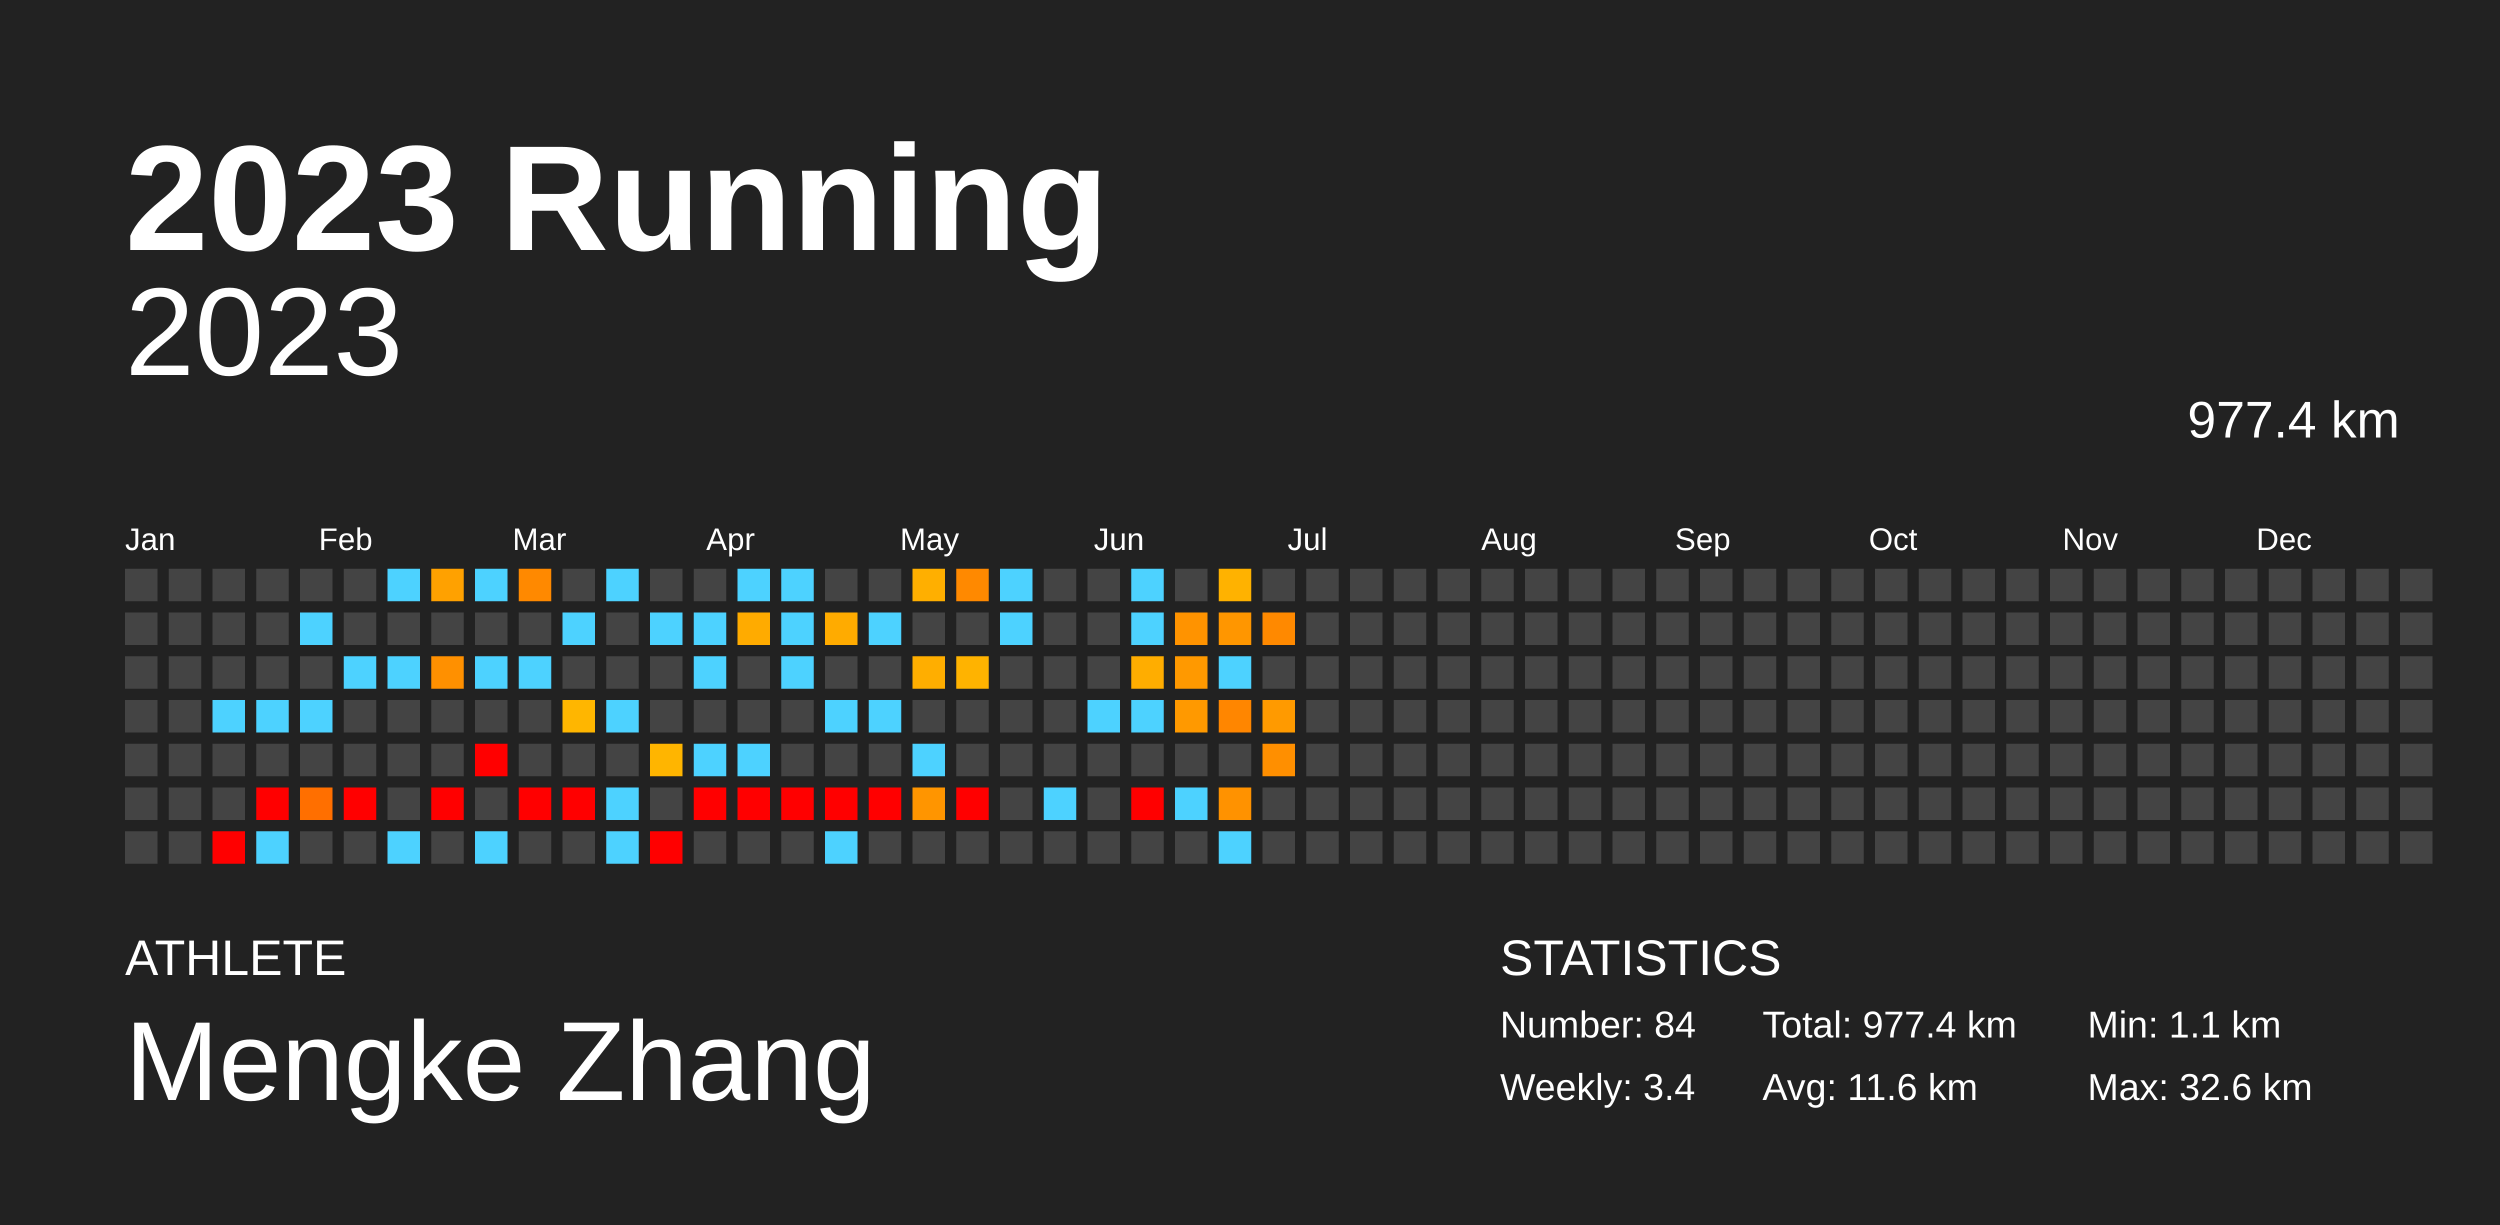
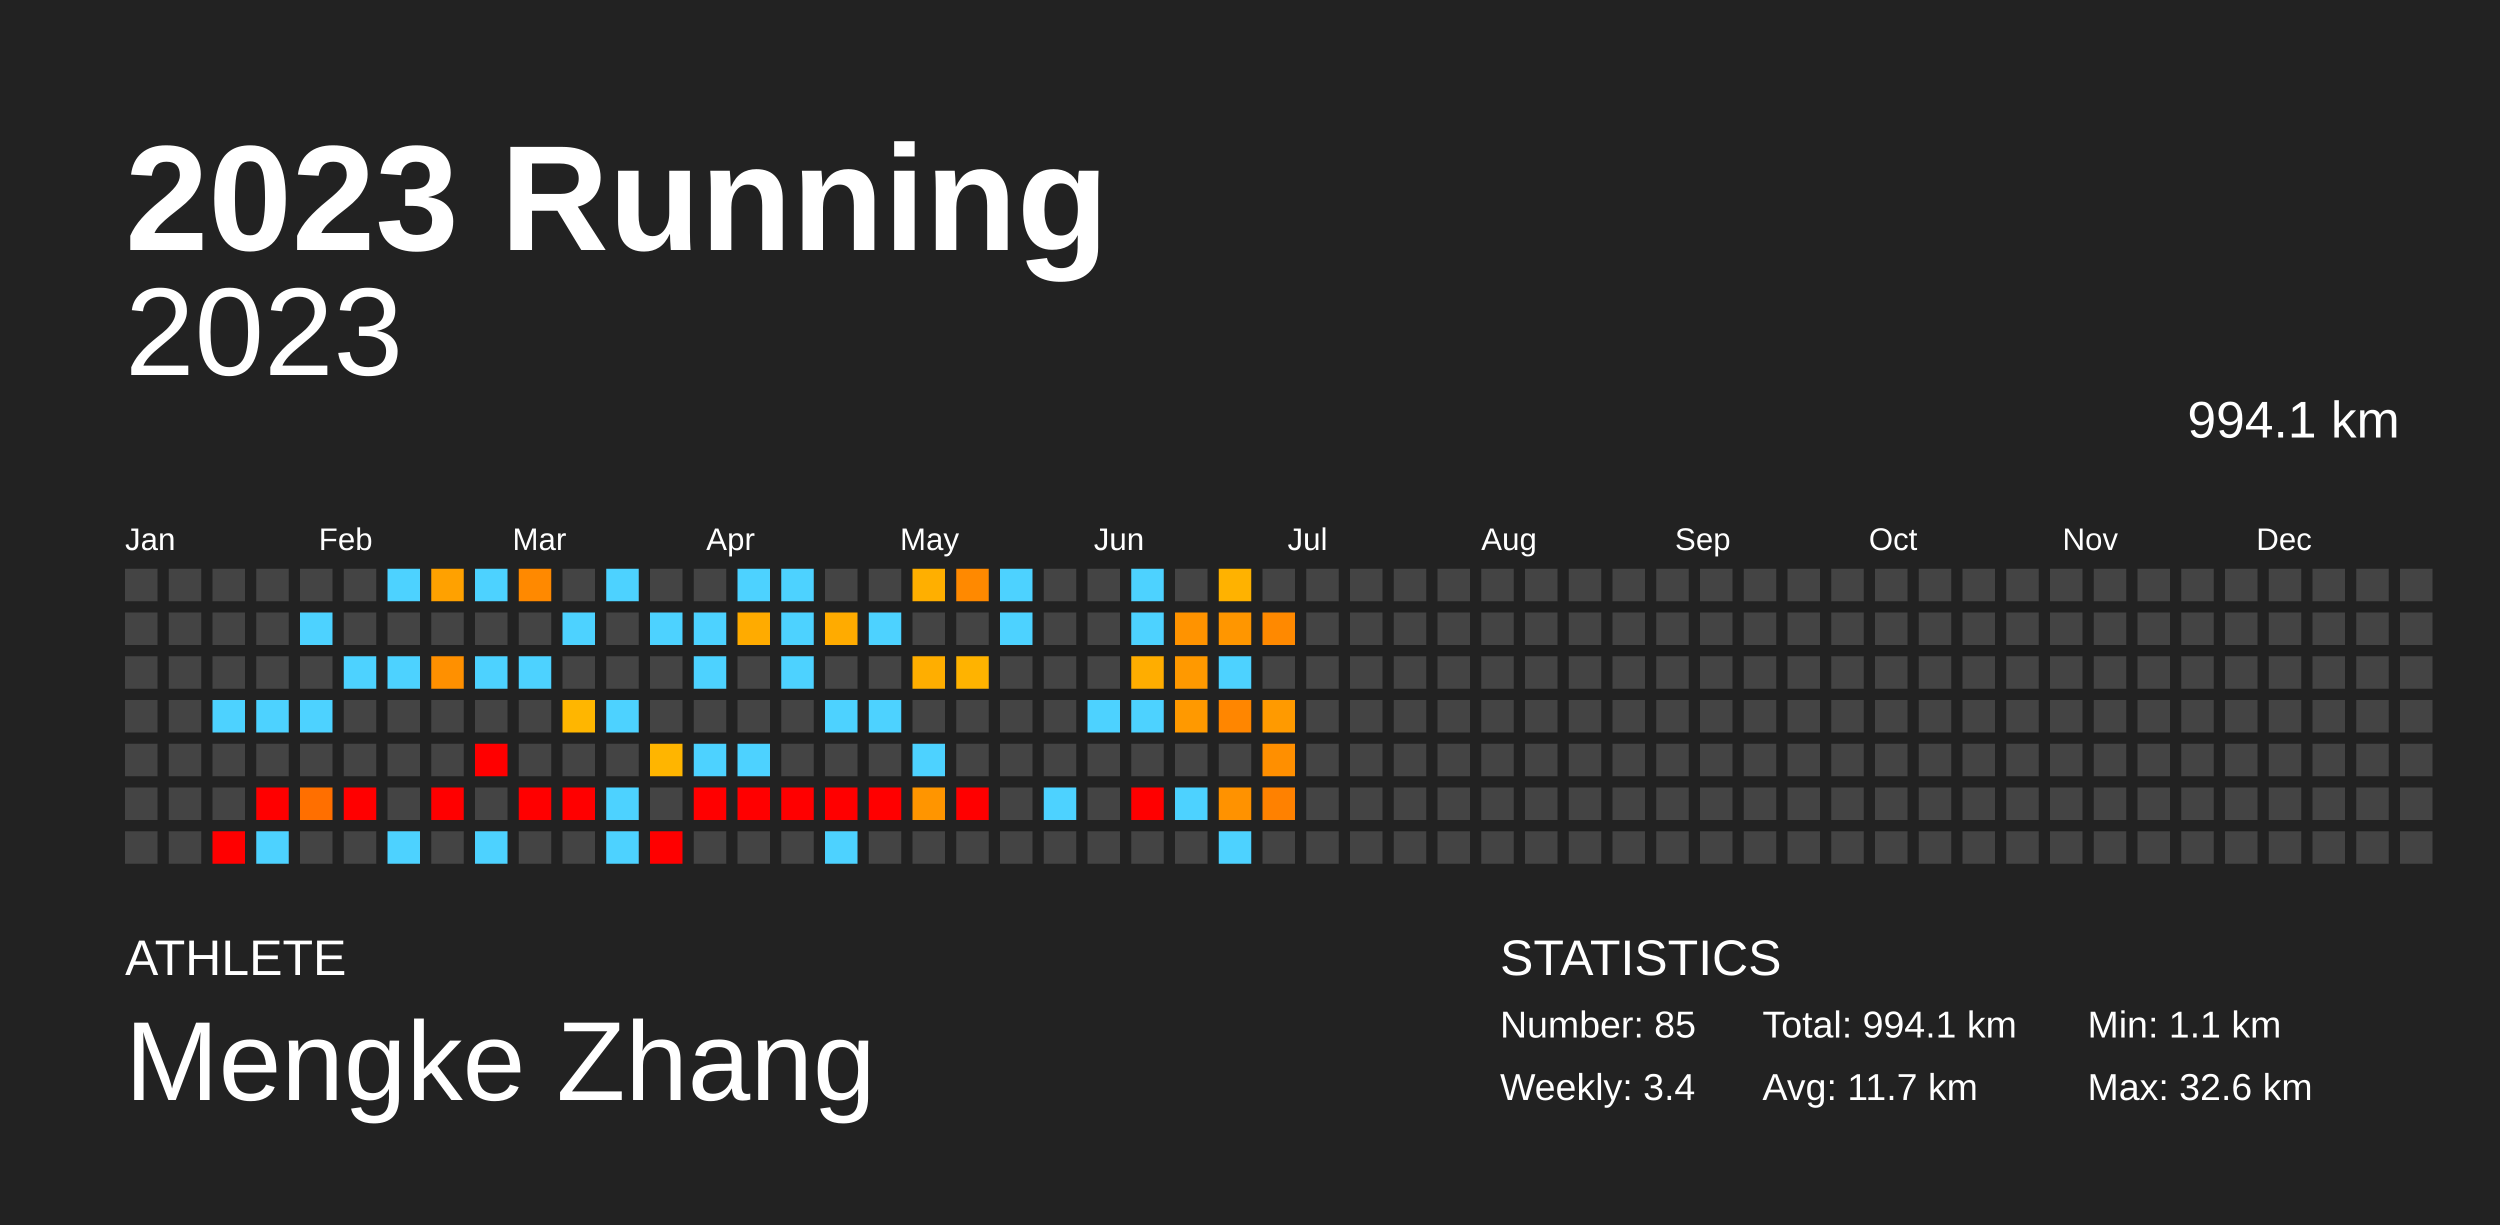
<svg xmlns="http://www.w3.org/2000/svg" baseProfile="full" height="98mm" version="1.1" viewBox="0,0,200,98" width="200mm">
  <defs />
  <rect fill="#222222" height="98" width="200" x="0" y="0" />
  <text fill="#FFFFFF" style="font-size:12px; font-family:Arial; font-weight:bold;" x="10" y="20">2023 Running</text>
  <text fill="#FFFFFF" style="font-size:4px; font-family:Arial" x="10" y="78">ATHLETE</text>
  <text fill="#FFFFFF" style="font-size:9px; font-family:Arial" x="10" y="88">Mengke Zhang</text>
  <text fill="#FFFFFF" style="font-size:4px; font-family:Arial" x="120" y="78">STATISTICS</text>
-   <text fill="#FFFFFF" style="font-size:3px; font-family:Arial" x="120" y="83">Number: 84</text>
+   <text fill="#FFFFFF" style="font-size:3px; font-family:Arial" x="120" y="83">Number: 85</text>
  <text fill="#FFFFFF" style="font-size:3px; font-family:Arial" x="120" y="88">Weekly: 3.4</text>
-   <text fill="#FFFFFF" style="font-size:3px; font-family:Arial" x="141" y="83">Total: 977.4 km</text>
-   <text fill="#FFFFFF" style="font-size:3px; font-family:Arial" x="141" y="88">Avg: 11.6 km</text>
+   <text fill="#FFFFFF" style="font-size:3px; font-family:Arial" x="141" y="83">Total: 994.1 km</text>
+   <text fill="#FFFFFF" style="font-size:3px; font-family:Arial" x="141" y="88">Avg: 11.7 km</text>
  <text fill="#FFFFFF" style="font-size:3px; font-family:Arial" x="167" y="83">Min: 1.1 km</text>
  <text fill="#FFFFFF" style="font-size:3px; font-family:Arial" x="167" y="88">Max: 32.6 km</text>
  <text alignment-baseline="hanging" fill="#FFFFFF" style="font-size:10.0px; font-family:Arial;" x="10" y="30">2023</text>
-   <text alignment-baseline="hanging" fill="#FFFFFF" style="font-size:4.125px; font-family:Arial;" x="175" y="35">977.4 km</text>
+   <text alignment-baseline="hanging" fill="#FFFFFF" style="font-size:4.125px; font-family:Arial;" x="175" y="35">994.1 km</text>
  <text fill="#FFFFFF" style="font-size:2.5px; font-family:Arial" x="10.0" y="44">Jan</text>
  <text fill="#FFFFFF" style="font-size:2.5px; font-family:Arial" x="25.5" y="44">Feb</text>
  <text fill="#FFFFFF" style="font-size:2.5px; font-family:Arial" x="41.0" y="44">Mar</text>
  <text fill="#FFFFFF" style="font-size:2.5px; font-family:Arial" x="56.5" y="44">Apr</text>
  <text fill="#FFFFFF" style="font-size:2.5px; font-family:Arial" x="72.0" y="44">May</text>
  <text fill="#FFFFFF" style="font-size:2.5px; font-family:Arial" x="87.5" y="44">Jun</text>
  <text fill="#FFFFFF" style="font-size:2.5px; font-family:Arial" x="103.0" y="44">Jul</text>
  <text fill="#FFFFFF" style="font-size:2.5px; font-family:Arial" x="118.5" y="44">Aug</text>
  <text fill="#FFFFFF" style="font-size:2.5px; font-family:Arial" x="134.0" y="44">Sep</text>
  <text fill="#FFFFFF" style="font-size:2.5px; font-family:Arial" x="149.5" y="44">Oct</text>
  <text fill="#FFFFFF" style="font-size:2.5px; font-family:Arial" x="165.0" y="44">Nov</text>
  <text fill="#FFFFFF" style="font-size:2.5px; font-family:Arial" x="180.5" y="44">Dec</text>
  <rect fill="#444444" height="2.6" width="2.6" x="10.0" y="45.5" />
  <rect fill="#444444" height="2.6" width="2.6" x="10.0" y="49.0" />
  <rect fill="#444444" height="2.6" width="2.6" x="10.0" y="52.5" />
  <rect fill="#444444" height="2.6" width="2.6" x="10.0" y="56.0" />
  <rect fill="#444444" height="2.6" width="2.6" x="10.0" y="59.5" />
  <rect fill="#444444" height="2.6" width="2.6" x="10.0" y="63.0" />
  <rect fill="#444444" height="2.6" width="2.6" x="10.0" y="66.5" />
  <rect fill="#444444" height="2.6" width="2.6" x="13.5" y="45.5" />
  <rect fill="#444444" height="2.6" width="2.6" x="13.5" y="49.0" />
  <rect fill="#444444" height="2.6" width="2.6" x="13.5" y="52.5" />
  <rect fill="#444444" height="2.6" width="2.6" x="13.5" y="56.0" />
  <rect fill="#444444" height="2.6" width="2.6" x="13.5" y="59.5" />
  <rect fill="#444444" height="2.6" width="2.6" x="13.5" y="63.0" />
  <rect fill="#444444" height="2.6" width="2.6" x="13.5" y="66.5" />
  <rect fill="#444444" height="2.6" width="2.6" x="17.0" y="45.5" />
  <rect fill="#444444" height="2.6" width="2.6" x="17.0" y="49.0" />
  <rect fill="#444444" height="2.6" width="2.6" x="17.0" y="52.5" />
  <rect fill="#4dd2ff" height="2.6" width="2.6" x="17.0" y="56.0" />
  <rect fill="#444444" height="2.6" width="2.6" x="17.0" y="59.5" />
  <rect fill="#444444" height="2.6" width="2.6" x="17.0" y="63.0" />
  <rect fill="red" height="2.6" width="2.6" x="17.0" y="66.5" />
  <rect fill="#444444" height="2.6" width="2.6" x="20.5" y="45.5" />
  <rect fill="#444444" height="2.6" width="2.6" x="20.5" y="49.0" />
  <rect fill="#444444" height="2.6" width="2.6" x="20.5" y="52.5" />
  <rect fill="#4dd2ff" height="2.6" width="2.6" x="20.5" y="56.0" />
  <rect fill="#444444" height="2.6" width="2.6" x="20.5" y="59.5" />
  <rect fill="red" height="2.6" width="2.6" x="20.5" y="63.0" />
  <rect fill="#4dd2ff" height="2.6" width="2.6" x="20.5" y="66.5" />
  <rect fill="#444444" height="2.6" width="2.6" x="24.0" y="45.5" />
  <rect fill="#4dd2ff" height="2.6" width="2.6" x="24.0" y="49.0" />
  <rect fill="#444444" height="2.6" width="2.6" x="24.0" y="52.5" />
  <rect fill="#4dd2ff" height="2.6" width="2.6" x="24.0" y="56.0" />
  <rect fill="#444444" height="2.6" width="2.6" x="24.0" y="59.5" />
  <rect fill="#ff6f00" height="2.6" width="2.6" x="24.0" y="63.0" />
  <rect fill="#444444" height="2.6" width="2.6" x="24.0" y="66.5" />
  <rect fill="#444444" height="2.6" width="2.6" x="27.5" y="45.5" />
  <rect fill="#444444" height="2.6" width="2.6" x="27.5" y="49.0" />
  <rect fill="#4dd2ff" height="2.6" width="2.6" x="27.5" y="52.5" />
  <rect fill="#444444" height="2.6" width="2.6" x="27.5" y="56.0" />
  <rect fill="#444444" height="2.6" width="2.6" x="27.5" y="59.5" />
  <rect fill="red" height="2.6" width="2.6" x="27.5" y="63.0" />
  <rect fill="#444444" height="2.6" width="2.6" x="27.5" y="66.5" />
  <rect fill="#4dd2ff" height="2.6" width="2.6" x="31.0" y="45.5" />
  <rect fill="#444444" height="2.6" width="2.6" x="31.0" y="49.0" />
  <rect fill="#4dd2ff" height="2.6" width="2.6" x="31.0" y="52.5" />
  <rect fill="#444444" height="2.6" width="2.6" x="31.0" y="56.0" />
  <rect fill="#444444" height="2.6" width="2.6" x="31.0" y="59.5" />
  <rect fill="#444444" height="2.6" width="2.6" x="31.0" y="63.0" />
  <rect fill="#4dd2ff" height="2.6" width="2.6" x="31.0" y="66.5" />
  <rect fill="#ffa100" height="2.6" width="2.6" x="34.5" y="45.5" />
  <rect fill="#444444" height="2.6" width="2.6" x="34.5" y="49.0" />
  <rect fill="#ff9000" height="2.6" width="2.6" x="34.5" y="52.5" />
  <rect fill="#444444" height="2.6" width="2.6" x="34.5" y="56.0" />
  <rect fill="#444444" height="2.6" width="2.6" x="34.5" y="59.5" />
  <rect fill="red" height="2.6" width="2.6" x="34.5" y="63.0" />
  <rect fill="#444444" height="2.6" width="2.6" x="34.5" y="66.5" />
  <rect fill="#4dd2ff" height="2.6" width="2.6" x="38.0" y="45.5" />
  <rect fill="#444444" height="2.6" width="2.6" x="38.0" y="49.0" />
  <rect fill="#4dd2ff" height="2.6" width="2.6" x="38.0" y="52.5" />
  <rect fill="#444444" height="2.6" width="2.6" x="38.0" y="56.0" />
  <rect fill="red" height="2.6" width="2.6" x="38.0" y="59.5" />
  <rect fill="#444444" height="2.6" width="2.6" x="38.0" y="63.0" />
  <rect fill="#4dd2ff" height="2.6" width="2.6" x="38.0" y="66.5" />
  <rect fill="#ff8900" height="2.6" width="2.6" x="41.5" y="45.5" />
  <rect fill="#444444" height="2.6" width="2.6" x="41.5" y="49.0" />
  <rect fill="#4dd2ff" height="2.6" width="2.6" x="41.5" y="52.5" />
  <rect fill="#444444" height="2.6" width="2.6" x="41.5" y="56.0" />
  <rect fill="#444444" height="2.6" width="2.6" x="41.5" y="59.5" />
  <rect fill="red" height="2.6" width="2.6" x="41.5" y="63.0" />
  <rect fill="#444444" height="2.6" width="2.6" x="41.5" y="66.5" />
  <rect fill="#444444" height="2.6" width="2.6" x="45.0" y="45.5" />
  <rect fill="#4dd2ff" height="2.6" width="2.6" x="45.0" y="49.0" />
  <rect fill="#444444" height="2.6" width="2.6" x="45.0" y="52.5" />
  <rect fill="#ffb600" height="2.6" width="2.6" x="45.0" y="56.0" />
  <rect fill="#444444" height="2.6" width="2.6" x="45.0" y="59.5" />
  <rect fill="red" height="2.6" width="2.6" x="45.0" y="63.0" />
  <rect fill="#444444" height="2.6" width="2.6" x="45.0" y="66.5" />
  <rect fill="#4dd2ff" height="2.6" width="2.6" x="48.5" y="45.5" />
  <rect fill="#444444" height="2.6" width="2.6" x="48.5" y="49.0" />
  <rect fill="#444444" height="2.6" width="2.6" x="48.5" y="52.5" />
  <rect fill="#4dd2ff" height="2.6" width="2.6" x="48.5" y="56.0" />
  <rect fill="#444444" height="2.6" width="2.6" x="48.5" y="59.5" />
  <rect fill="#4dd2ff" height="2.6" width="2.6" x="48.5" y="63.0" />
  <rect fill="#4dd2ff" height="2.6" width="2.6" x="48.5" y="66.5" />
  <rect fill="#444444" height="2.6" width="2.6" x="52.0" y="45.5" />
  <rect fill="#4dd2ff" height="2.6" width="2.6" x="52.0" y="49.0" />
  <rect fill="#444444" height="2.6" width="2.6" x="52.0" y="52.5" />
  <rect fill="#444444" height="2.6" width="2.6" x="52.0" y="56.0" />
  <rect fill="#ffb500" height="2.6" width="2.6" x="52.0" y="59.5" />
  <rect fill="#444444" height="2.6" width="2.6" x="52.0" y="63.0" />
  <rect fill="red" height="2.6" width="2.6" x="52.0" y="66.5" />
  <rect fill="#444444" height="2.6" width="2.6" x="55.5" y="45.5" />
  <rect fill="#4dd2ff" height="2.6" width="2.6" x="55.5" y="49.0" />
  <rect fill="#4dd2ff" height="2.6" width="2.6" x="55.5" y="52.5" />
  <rect fill="#444444" height="2.6" width="2.6" x="55.5" y="56.0" />
  <rect fill="#4dd2ff" height="2.6" width="2.6" x="55.5" y="59.5" />
  <rect fill="red" height="2.6" width="2.6" x="55.5" y="63.0" />
  <rect fill="#444444" height="2.6" width="2.6" x="55.5" y="66.5" />
  <rect fill="#4dd2ff" height="2.6" width="2.6" x="59.0" y="45.5" />
  <rect fill="#ffab00" height="2.6" width="2.6" x="59.0" y="49.0" />
  <rect fill="#444444" height="2.6" width="2.6" x="59.0" y="52.5" />
  <rect fill="#444444" height="2.6" width="2.6" x="59.0" y="56.0" />
  <rect fill="#4dd2ff" height="2.6" width="2.6" x="59.0" y="59.5" />
  <rect fill="red" height="2.6" width="2.6" x="59.0" y="63.0" />
  <rect fill="#444444" height="2.6" width="2.6" x="59.0" y="66.5" />
  <rect fill="#4dd2ff" height="2.6" width="2.6" x="62.5" y="45.5" />
  <rect fill="#4dd2ff" height="2.6" width="2.6" x="62.5" y="49.0" />
  <rect fill="#4dd2ff" height="2.6" width="2.6" x="62.5" y="52.5" />
  <rect fill="#444444" height="2.6" width="2.6" x="62.5" y="56.0" />
  <rect fill="#444444" height="2.6" width="2.6" x="62.5" y="59.5" />
  <rect fill="red" height="2.6" width="2.6" x="62.5" y="63.0" />
  <rect fill="#444444" height="2.6" width="2.6" x="62.5" y="66.5" />
  <rect fill="#444444" height="2.6" width="2.6" x="66.0" y="45.5" />
  <rect fill="#ffab00" height="2.6" width="2.6" x="66.0" y="49.0" />
  <rect fill="#444444" height="2.6" width="2.6" x="66.0" y="52.5" />
  <rect fill="#4dd2ff" height="2.6" width="2.6" x="66.0" y="56.0" />
  <rect fill="#444444" height="2.6" width="2.6" x="66.0" y="59.5" />
  <rect fill="red" height="2.6" width="2.6" x="66.0" y="63.0" />
  <rect fill="#4dd2ff" height="2.6" width="2.6" x="66.0" y="66.5" />
  <rect fill="#444444" height="2.6" width="2.6" x="69.5" y="45.5" />
  <rect fill="#4dd2ff" height="2.6" width="2.6" x="69.5" y="49.0" />
  <rect fill="#444444" height="2.6" width="2.6" x="69.5" y="52.5" />
  <rect fill="#4dd2ff" height="2.6" width="2.6" x="69.5" y="56.0" />
  <rect fill="#444444" height="2.6" width="2.6" x="69.5" y="59.5" />
  <rect fill="red" height="2.6" width="2.6" x="69.5" y="63.0" />
  <rect fill="#444444" height="2.6" width="2.6" x="69.5" y="66.5" />
  <rect fill="#ffaf00" height="2.6" width="2.6" x="73.0" y="45.5" />
  <rect fill="#444444" height="2.6" width="2.6" x="73.0" y="49.0" />
  <rect fill="#ffae00" height="2.6" width="2.6" x="73.0" y="52.5" />
  <rect fill="#444444" height="2.6" width="2.6" x="73.0" y="56.0" />
  <rect fill="#4dd2ff" height="2.6" width="2.6" x="73.0" y="59.5" />
  <rect fill="#ff9500" height="2.6" width="2.6" x="73.0" y="63.0" />
  <rect fill="#444444" height="2.6" width="2.6" x="73.0" y="66.5" />
  <rect fill="#ff8900" height="2.6" width="2.6" x="76.5" y="45.5" />
  <rect fill="#444444" height="2.6" width="2.6" x="76.5" y="49.0" />
  <rect fill="#ffb300" height="2.6" width="2.6" x="76.5" y="52.5" />
  <rect fill="#444444" height="2.6" width="2.6" x="76.5" y="56.0" />
  <rect fill="#444444" height="2.6" width="2.6" x="76.5" y="59.5" />
  <rect fill="red" height="2.6" width="2.6" x="76.5" y="63.0" />
  <rect fill="#444444" height="2.6" width="2.6" x="76.5" y="66.5" />
  <rect fill="#4dd2ff" height="2.6" width="2.6" x="80.0" y="45.5" />
  <rect fill="#4dd2ff" height="2.6" width="2.6" x="80.0" y="49.0" />
  <rect fill="#444444" height="2.6" width="2.6" x="80.0" y="52.5" />
  <rect fill="#444444" height="2.6" width="2.6" x="80.0" y="56.0" />
  <rect fill="#444444" height="2.6" width="2.6" x="80.0" y="59.5" />
  <rect fill="#444444" height="2.6" width="2.6" x="80.0" y="63.0" />
  <rect fill="#444444" height="2.6" width="2.6" x="80.0" y="66.5" />
  <rect fill="#444444" height="2.6" width="2.6" x="83.5" y="45.5" />
  <rect fill="#444444" height="2.6" width="2.6" x="83.5" y="49.0" />
  <rect fill="#444444" height="2.6" width="2.6" x="83.5" y="52.5" />
  <rect fill="#444444" height="2.6" width="2.6" x="83.5" y="56.0" />
  <rect fill="#444444" height="2.6" width="2.6" x="83.5" y="59.5" />
  <rect fill="#4dd2ff" height="2.6" width="2.6" x="83.5" y="63.0" />
  <rect fill="#444444" height="2.6" width="2.6" x="83.5" y="66.5" />
  <rect fill="#444444" height="2.6" width="2.6" x="87.0" y="45.5" />
  <rect fill="#444444" height="2.6" width="2.6" x="87.0" y="49.0" />
  <rect fill="#444444" height="2.6" width="2.6" x="87.0" y="52.5" />
  <rect fill="#4dd2ff" height="2.6" width="2.6" x="87.0" y="56.0" />
  <rect fill="#444444" height="2.6" width="2.6" x="87.0" y="59.5" />
  <rect fill="#444444" height="2.6" width="2.6" x="87.0" y="63.0" />
  <rect fill="#444444" height="2.6" width="2.6" x="87.0" y="66.5" />
  <rect fill="#4dd2ff" height="2.6" width="2.6" x="90.5" y="45.5" />
  <rect fill="#4dd2ff" height="2.6" width="2.6" x="90.5" y="49.0" />
  <rect fill="#ffad00" height="2.6" width="2.6" x="90.5" y="52.5" />
  <rect fill="#4dd2ff" height="2.6" width="2.6" x="90.5" y="56.0" />
  <rect fill="#444444" height="2.6" width="2.6" x="90.5" y="59.5" />
  <rect fill="red" height="2.6" width="2.6" x="90.5" y="63.0" />
  <rect fill="#444444" height="2.6" width="2.6" x="90.5" y="66.5" />
  <rect fill="#444444" height="2.6" width="2.6" x="94.0" y="45.5" />
  <rect fill="#ff9300" height="2.6" width="2.6" x="94.0" y="49.0" />
  <rect fill="#ff9900" height="2.6" width="2.6" x="94.0" y="52.5" />
  <rect fill="#ff9900" height="2.6" width="2.6" x="94.0" y="56.0" />
  <rect fill="#444444" height="2.6" width="2.6" x="94.0" y="59.5" />
  <rect fill="#4dd2ff" height="2.6" width="2.6" x="94.0" y="63.0" />
  <rect fill="#444444" height="2.6" width="2.6" x="94.0" y="66.5" />
  <rect fill="#ffb200" height="2.6" width="2.6" x="97.5" y="45.5" />
  <rect fill="#ff9600" height="2.6" width="2.6" x="97.5" y="49.0" />
  <rect fill="#4dd2ff" height="2.6" width="2.6" x="97.5" y="52.5" />
  <rect fill="#ff8600" height="2.6" width="2.6" x="97.5" y="56.0" />
  <rect fill="#444444" height="2.6" width="2.6" x="97.5" y="59.5" />
  <rect fill="#ff9200" height="2.6" width="2.6" x="97.5" y="63.0" />
  <rect fill="#4dd2ff" height="2.6" width="2.6" x="97.5" y="66.5" />
  <rect fill="#444444" height="2.6" width="2.6" x="101.0" y="45.5" />
  <rect fill="#ff8900" height="2.6" width="2.6" x="101.0" y="49.0" />
  <rect fill="#444444" height="2.6" width="2.6" x="101.0" y="52.5" />
  <rect fill="#ff9a00" height="2.6" width="2.6" x="101.0" y="56.0" />
  <rect fill="#ff8f00" height="2.6" width="2.6" x="101.0" y="59.5" />
-   <rect fill="#444444" height="2.6" width="2.6" x="101.0" y="63.0" />
+   <rect fill="#ff8100" height="2.6" width="2.6" x="101.0" y="63.0" />
  <rect fill="#444444" height="2.6" width="2.6" x="101.0" y="66.5" />
  <rect fill="#444444" height="2.6" width="2.6" x="104.5" y="45.5" />
  <rect fill="#444444" height="2.6" width="2.6" x="104.5" y="49.0" />
  <rect fill="#444444" height="2.6" width="2.6" x="104.5" y="52.5" />
  <rect fill="#444444" height="2.6" width="2.6" x="104.5" y="56.0" />
  <rect fill="#444444" height="2.6" width="2.6" x="104.5" y="59.5" />
  <rect fill="#444444" height="2.6" width="2.6" x="104.5" y="63.0" />
  <rect fill="#444444" height="2.6" width="2.6" x="104.5" y="66.5" />
  <rect fill="#444444" height="2.6" width="2.6" x="108.0" y="45.5" />
  <rect fill="#444444" height="2.6" width="2.6" x="108.0" y="49.0" />
  <rect fill="#444444" height="2.6" width="2.6" x="108.0" y="52.5" />
  <rect fill="#444444" height="2.6" width="2.6" x="108.0" y="56.0" />
  <rect fill="#444444" height="2.6" width="2.6" x="108.0" y="59.5" />
  <rect fill="#444444" height="2.6" width="2.6" x="108.0" y="63.0" />
  <rect fill="#444444" height="2.6" width="2.6" x="108.0" y="66.5" />
  <rect fill="#444444" height="2.6" width="2.6" x="111.5" y="45.5" />
  <rect fill="#444444" height="2.6" width="2.6" x="111.5" y="49.0" />
  <rect fill="#444444" height="2.6" width="2.6" x="111.5" y="52.5" />
  <rect fill="#444444" height="2.6" width="2.6" x="111.5" y="56.0" />
  <rect fill="#444444" height="2.6" width="2.6" x="111.5" y="59.5" />
  <rect fill="#444444" height="2.6" width="2.6" x="111.5" y="63.0" />
  <rect fill="#444444" height="2.6" width="2.6" x="111.5" y="66.5" />
  <rect fill="#444444" height="2.6" width="2.6" x="115.0" y="45.5" />
  <rect fill="#444444" height="2.6" width="2.6" x="115.0" y="49.0" />
  <rect fill="#444444" height="2.6" width="2.6" x="115.0" y="52.5" />
  <rect fill="#444444" height="2.6" width="2.6" x="115.0" y="56.0" />
  <rect fill="#444444" height="2.6" width="2.6" x="115.0" y="59.5" />
  <rect fill="#444444" height="2.6" width="2.6" x="115.0" y="63.0" />
  <rect fill="#444444" height="2.6" width="2.6" x="115.0" y="66.5" />
  <rect fill="#444444" height="2.6" width="2.6" x="118.5" y="45.5" />
  <rect fill="#444444" height="2.6" width="2.6" x="118.5" y="49.0" />
  <rect fill="#444444" height="2.6" width="2.6" x="118.5" y="52.5" />
  <rect fill="#444444" height="2.6" width="2.6" x="118.5" y="56.0" />
  <rect fill="#444444" height="2.6" width="2.6" x="118.5" y="59.5" />
  <rect fill="#444444" height="2.6" width="2.6" x="118.5" y="63.0" />
  <rect fill="#444444" height="2.6" width="2.6" x="118.5" y="66.5" />
  <rect fill="#444444" height="2.6" width="2.6" x="122.0" y="45.5" />
  <rect fill="#444444" height="2.6" width="2.6" x="122.0" y="49.0" />
  <rect fill="#444444" height="2.6" width="2.6" x="122.0" y="52.5" />
  <rect fill="#444444" height="2.6" width="2.6" x="122.0" y="56.0" />
  <rect fill="#444444" height="2.6" width="2.6" x="122.0" y="59.5" />
  <rect fill="#444444" height="2.6" width="2.6" x="122.0" y="63.0" />
  <rect fill="#444444" height="2.6" width="2.6" x="122.0" y="66.5" />
  <rect fill="#444444" height="2.6" width="2.6" x="125.5" y="45.5" />
  <rect fill="#444444" height="2.6" width="2.6" x="125.5" y="49.0" />
  <rect fill="#444444" height="2.6" width="2.6" x="125.5" y="52.5" />
  <rect fill="#444444" height="2.6" width="2.6" x="125.5" y="56.0" />
  <rect fill="#444444" height="2.6" width="2.6" x="125.5" y="59.5" />
  <rect fill="#444444" height="2.6" width="2.6" x="125.5" y="63.0" />
  <rect fill="#444444" height="2.6" width="2.6" x="125.5" y="66.5" />
  <rect fill="#444444" height="2.6" width="2.6" x="129.0" y="45.5" />
  <rect fill="#444444" height="2.6" width="2.6" x="129.0" y="49.0" />
  <rect fill="#444444" height="2.6" width="2.6" x="129.0" y="52.5" />
  <rect fill="#444444" height="2.6" width="2.6" x="129.0" y="56.0" />
  <rect fill="#444444" height="2.6" width="2.6" x="129.0" y="59.5" />
  <rect fill="#444444" height="2.6" width="2.6" x="129.0" y="63.0" />
  <rect fill="#444444" height="2.6" width="2.6" x="129.0" y="66.5" />
  <rect fill="#444444" height="2.6" width="2.6" x="132.5" y="45.5" />
  <rect fill="#444444" height="2.6" width="2.6" x="132.5" y="49.0" />
  <rect fill="#444444" height="2.6" width="2.6" x="132.5" y="52.5" />
  <rect fill="#444444" height="2.6" width="2.6" x="132.5" y="56.0" />
  <rect fill="#444444" height="2.6" width="2.6" x="132.5" y="59.5" />
  <rect fill="#444444" height="2.6" width="2.6" x="132.5" y="63.0" />
  <rect fill="#444444" height="2.6" width="2.6" x="132.5" y="66.5" />
  <rect fill="#444444" height="2.6" width="2.6" x="136.0" y="45.5" />
  <rect fill="#444444" height="2.6" width="2.6" x="136.0" y="49.0" />
  <rect fill="#444444" height="2.6" width="2.6" x="136.0" y="52.5" />
  <rect fill="#444444" height="2.6" width="2.6" x="136.0" y="56.0" />
  <rect fill="#444444" height="2.6" width="2.6" x="136.0" y="59.5" />
  <rect fill="#444444" height="2.6" width="2.6" x="136.0" y="63.0" />
  <rect fill="#444444" height="2.6" width="2.6" x="136.0" y="66.5" />
  <rect fill="#444444" height="2.6" width="2.6" x="139.5" y="45.5" />
  <rect fill="#444444" height="2.6" width="2.6" x="139.5" y="49.0" />
  <rect fill="#444444" height="2.6" width="2.6" x="139.5" y="52.5" />
  <rect fill="#444444" height="2.6" width="2.6" x="139.5" y="56.0" />
  <rect fill="#444444" height="2.6" width="2.6" x="139.5" y="59.5" />
  <rect fill="#444444" height="2.6" width="2.6" x="139.5" y="63.0" />
  <rect fill="#444444" height="2.6" width="2.6" x="139.5" y="66.5" />
  <rect fill="#444444" height="2.6" width="2.6" x="143.0" y="45.5" />
  <rect fill="#444444" height="2.6" width="2.6" x="143.0" y="49.0" />
  <rect fill="#444444" height="2.6" width="2.6" x="143.0" y="52.5" />
  <rect fill="#444444" height="2.6" width="2.6" x="143.0" y="56.0" />
  <rect fill="#444444" height="2.6" width="2.6" x="143.0" y="59.5" />
  <rect fill="#444444" height="2.6" width="2.6" x="143.0" y="63.0" />
  <rect fill="#444444" height="2.6" width="2.6" x="143.0" y="66.5" />
  <rect fill="#444444" height="2.6" width="2.6" x="146.5" y="45.5" />
  <rect fill="#444444" height="2.6" width="2.6" x="146.5" y="49.0" />
  <rect fill="#444444" height="2.6" width="2.6" x="146.5" y="52.5" />
  <rect fill="#444444" height="2.6" width="2.6" x="146.5" y="56.0" />
  <rect fill="#444444" height="2.6" width="2.6" x="146.5" y="59.5" />
  <rect fill="#444444" height="2.6" width="2.6" x="146.5" y="63.0" />
  <rect fill="#444444" height="2.6" width="2.6" x="146.5" y="66.5" />
  <rect fill="#444444" height="2.6" width="2.6" x="150.0" y="45.5" />
  <rect fill="#444444" height="2.6" width="2.6" x="150.0" y="49.0" />
  <rect fill="#444444" height="2.6" width="2.6" x="150.0" y="52.5" />
  <rect fill="#444444" height="2.6" width="2.6" x="150.0" y="56.0" />
  <rect fill="#444444" height="2.6" width="2.6" x="150.0" y="59.5" />
  <rect fill="#444444" height="2.6" width="2.6" x="150.0" y="63.0" />
  <rect fill="#444444" height="2.6" width="2.6" x="150.0" y="66.5" />
  <rect fill="#444444" height="2.6" width="2.6" x="153.5" y="45.5" />
  <rect fill="#444444" height="2.6" width="2.6" x="153.5" y="49.0" />
  <rect fill="#444444" height="2.6" width="2.6" x="153.5" y="52.5" />
  <rect fill="#444444" height="2.6" width="2.6" x="153.5" y="56.0" />
  <rect fill="#444444" height="2.6" width="2.6" x="153.5" y="59.5" />
  <rect fill="#444444" height="2.6" width="2.6" x="153.5" y="63.0" />
  <rect fill="#444444" height="2.6" width="2.6" x="153.5" y="66.5" />
  <rect fill="#444444" height="2.6" width="2.6" x="157.0" y="45.5" />
  <rect fill="#444444" height="2.6" width="2.6" x="157.0" y="49.0" />
  <rect fill="#444444" height="2.6" width="2.6" x="157.0" y="52.5" />
  <rect fill="#444444" height="2.6" width="2.6" x="157.0" y="56.0" />
  <rect fill="#444444" height="2.6" width="2.6" x="157.0" y="59.5" />
  <rect fill="#444444" height="2.6" width="2.6" x="157.0" y="63.0" />
  <rect fill="#444444" height="2.6" width="2.6" x="157.0" y="66.5" />
  <rect fill="#444444" height="2.6" width="2.6" x="160.5" y="45.5" />
  <rect fill="#444444" height="2.6" width="2.6" x="160.5" y="49.0" />
  <rect fill="#444444" height="2.6" width="2.6" x="160.5" y="52.5" />
  <rect fill="#444444" height="2.6" width="2.6" x="160.5" y="56.0" />
  <rect fill="#444444" height="2.6" width="2.6" x="160.5" y="59.5" />
  <rect fill="#444444" height="2.6" width="2.6" x="160.5" y="63.0" />
  <rect fill="#444444" height="2.6" width="2.6" x="160.5" y="66.5" />
  <rect fill="#444444" height="2.6" width="2.6" x="164.0" y="45.5" />
  <rect fill="#444444" height="2.6" width="2.6" x="164.0" y="49.0" />
  <rect fill="#444444" height="2.6" width="2.6" x="164.0" y="52.5" />
  <rect fill="#444444" height="2.6" width="2.6" x="164.0" y="56.0" />
  <rect fill="#444444" height="2.6" width="2.6" x="164.0" y="59.5" />
  <rect fill="#444444" height="2.6" width="2.6" x="164.0" y="63.0" />
  <rect fill="#444444" height="2.6" width="2.6" x="164.0" y="66.5" />
  <rect fill="#444444" height="2.6" width="2.6" x="167.5" y="45.5" />
  <rect fill="#444444" height="2.6" width="2.6" x="167.5" y="49.0" />
  <rect fill="#444444" height="2.6" width="2.6" x="167.5" y="52.5" />
  <rect fill="#444444" height="2.6" width="2.6" x="167.5" y="56.0" />
  <rect fill="#444444" height="2.6" width="2.6" x="167.5" y="59.5" />
  <rect fill="#444444" height="2.6" width="2.6" x="167.5" y="63.0" />
  <rect fill="#444444" height="2.6" width="2.6" x="167.5" y="66.5" />
  <rect fill="#444444" height="2.6" width="2.6" x="171.0" y="45.5" />
  <rect fill="#444444" height="2.6" width="2.6" x="171.0" y="49.0" />
  <rect fill="#444444" height="2.6" width="2.6" x="171.0" y="52.5" />
  <rect fill="#444444" height="2.6" width="2.6" x="171.0" y="56.0" />
  <rect fill="#444444" height="2.6" width="2.6" x="171.0" y="59.5" />
  <rect fill="#444444" height="2.6" width="2.6" x="171.0" y="63.0" />
  <rect fill="#444444" height="2.6" width="2.6" x="171.0" y="66.5" />
  <rect fill="#444444" height="2.6" width="2.6" x="174.5" y="45.5" />
  <rect fill="#444444" height="2.6" width="2.6" x="174.5" y="49.0" />
  <rect fill="#444444" height="2.6" width="2.6" x="174.5" y="52.5" />
  <rect fill="#444444" height="2.6" width="2.6" x="174.5" y="56.0" />
  <rect fill="#444444" height="2.6" width="2.6" x="174.5" y="59.5" />
  <rect fill="#444444" height="2.6" width="2.6" x="174.5" y="63.0" />
  <rect fill="#444444" height="2.6" width="2.6" x="174.5" y="66.5" />
  <rect fill="#444444" height="2.6" width="2.6" x="178.0" y="45.5" />
  <rect fill="#444444" height="2.6" width="2.6" x="178.0" y="49.0" />
  <rect fill="#444444" height="2.6" width="2.6" x="178.0" y="52.5" />
  <rect fill="#444444" height="2.6" width="2.6" x="178.0" y="56.0" />
  <rect fill="#444444" height="2.6" width="2.6" x="178.0" y="59.5" />
  <rect fill="#444444" height="2.6" width="2.6" x="178.0" y="63.0" />
  <rect fill="#444444" height="2.6" width="2.6" x="178.0" y="66.5" />
  <rect fill="#444444" height="2.6" width="2.6" x="181.5" y="45.5" />
  <rect fill="#444444" height="2.6" width="2.6" x="181.5" y="49.0" />
  <rect fill="#444444" height="2.6" width="2.6" x="181.5" y="52.5" />
  <rect fill="#444444" height="2.6" width="2.6" x="181.5" y="56.0" />
  <rect fill="#444444" height="2.6" width="2.6" x="181.5" y="59.5" />
  <rect fill="#444444" height="2.6" width="2.6" x="181.5" y="63.0" />
  <rect fill="#444444" height="2.6" width="2.6" x="181.5" y="66.5" />
  <rect fill="#444444" height="2.6" width="2.6" x="185.0" y="45.5" />
  <rect fill="#444444" height="2.6" width="2.6" x="185.0" y="49.0" />
  <rect fill="#444444" height="2.6" width="2.6" x="185.0" y="52.5" />
  <rect fill="#444444" height="2.6" width="2.6" x="185.0" y="56.0" />
  <rect fill="#444444" height="2.6" width="2.6" x="185.0" y="59.5" />
  <rect fill="#444444" height="2.6" width="2.6" x="185.0" y="63.0" />
  <rect fill="#444444" height="2.6" width="2.6" x="185.0" y="66.5" />
  <rect fill="#444444" height="2.6" width="2.6" x="188.5" y="45.5" />
  <rect fill="#444444" height="2.6" width="2.6" x="188.5" y="49.0" />
  <rect fill="#444444" height="2.6" width="2.6" x="188.5" y="52.5" />
  <rect fill="#444444" height="2.6" width="2.6" x="188.5" y="56.0" />
  <rect fill="#444444" height="2.6" width="2.6" x="188.5" y="59.5" />
  <rect fill="#444444" height="2.6" width="2.6" x="188.5" y="63.0" />
  <rect fill="#444444" height="2.6" width="2.6" x="188.5" y="66.5" />
  <rect fill="#444444" height="2.6" width="2.6" x="192.0" y="45.5" />
  <rect fill="#444444" height="2.6" width="2.6" x="192.0" y="49.0" />
  <rect fill="#444444" height="2.6" width="2.6" x="192.0" y="52.5" />
  <rect fill="#444444" height="2.6" width="2.6" x="192.0" y="56.0" />
  <rect fill="#444444" height="2.6" width="2.6" x="192.0" y="59.5" />
  <rect fill="#444444" height="2.6" width="2.6" x="192.0" y="63.0" />
  <rect fill="#444444" height="2.6" width="2.6" x="192.0" y="66.5" />
</svg>
